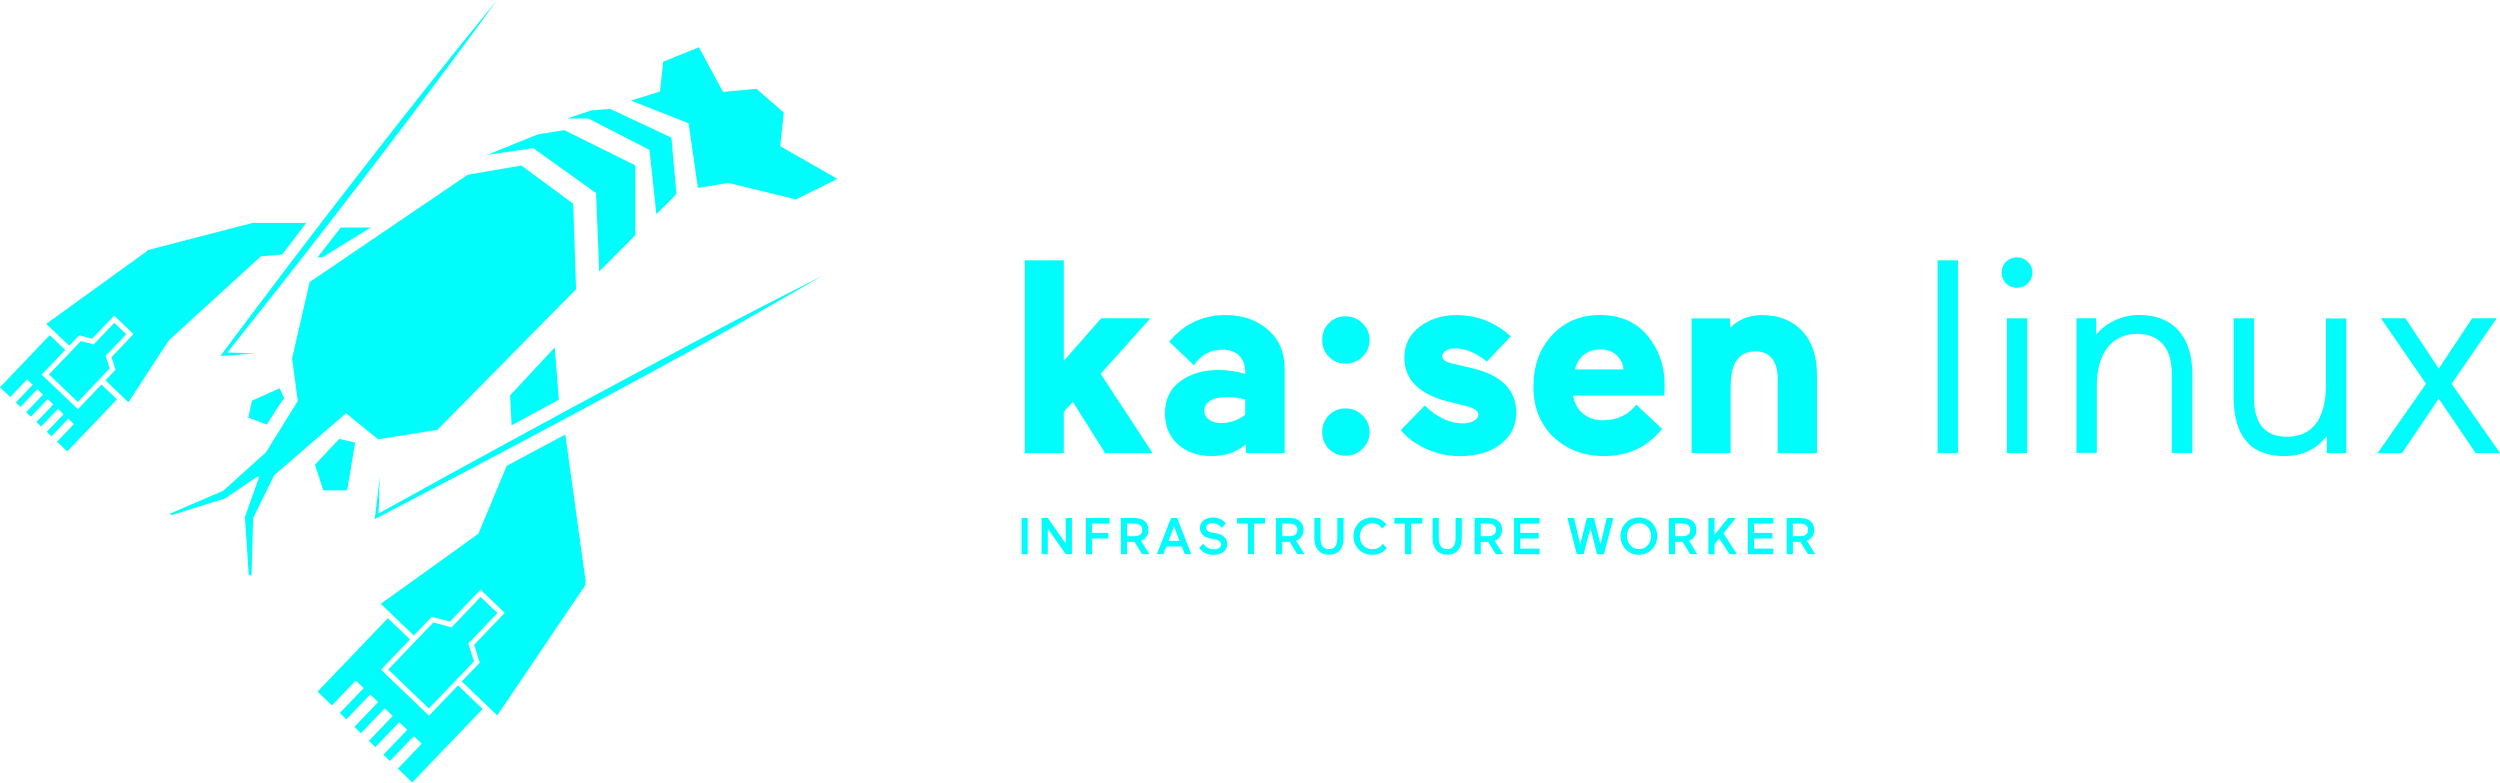
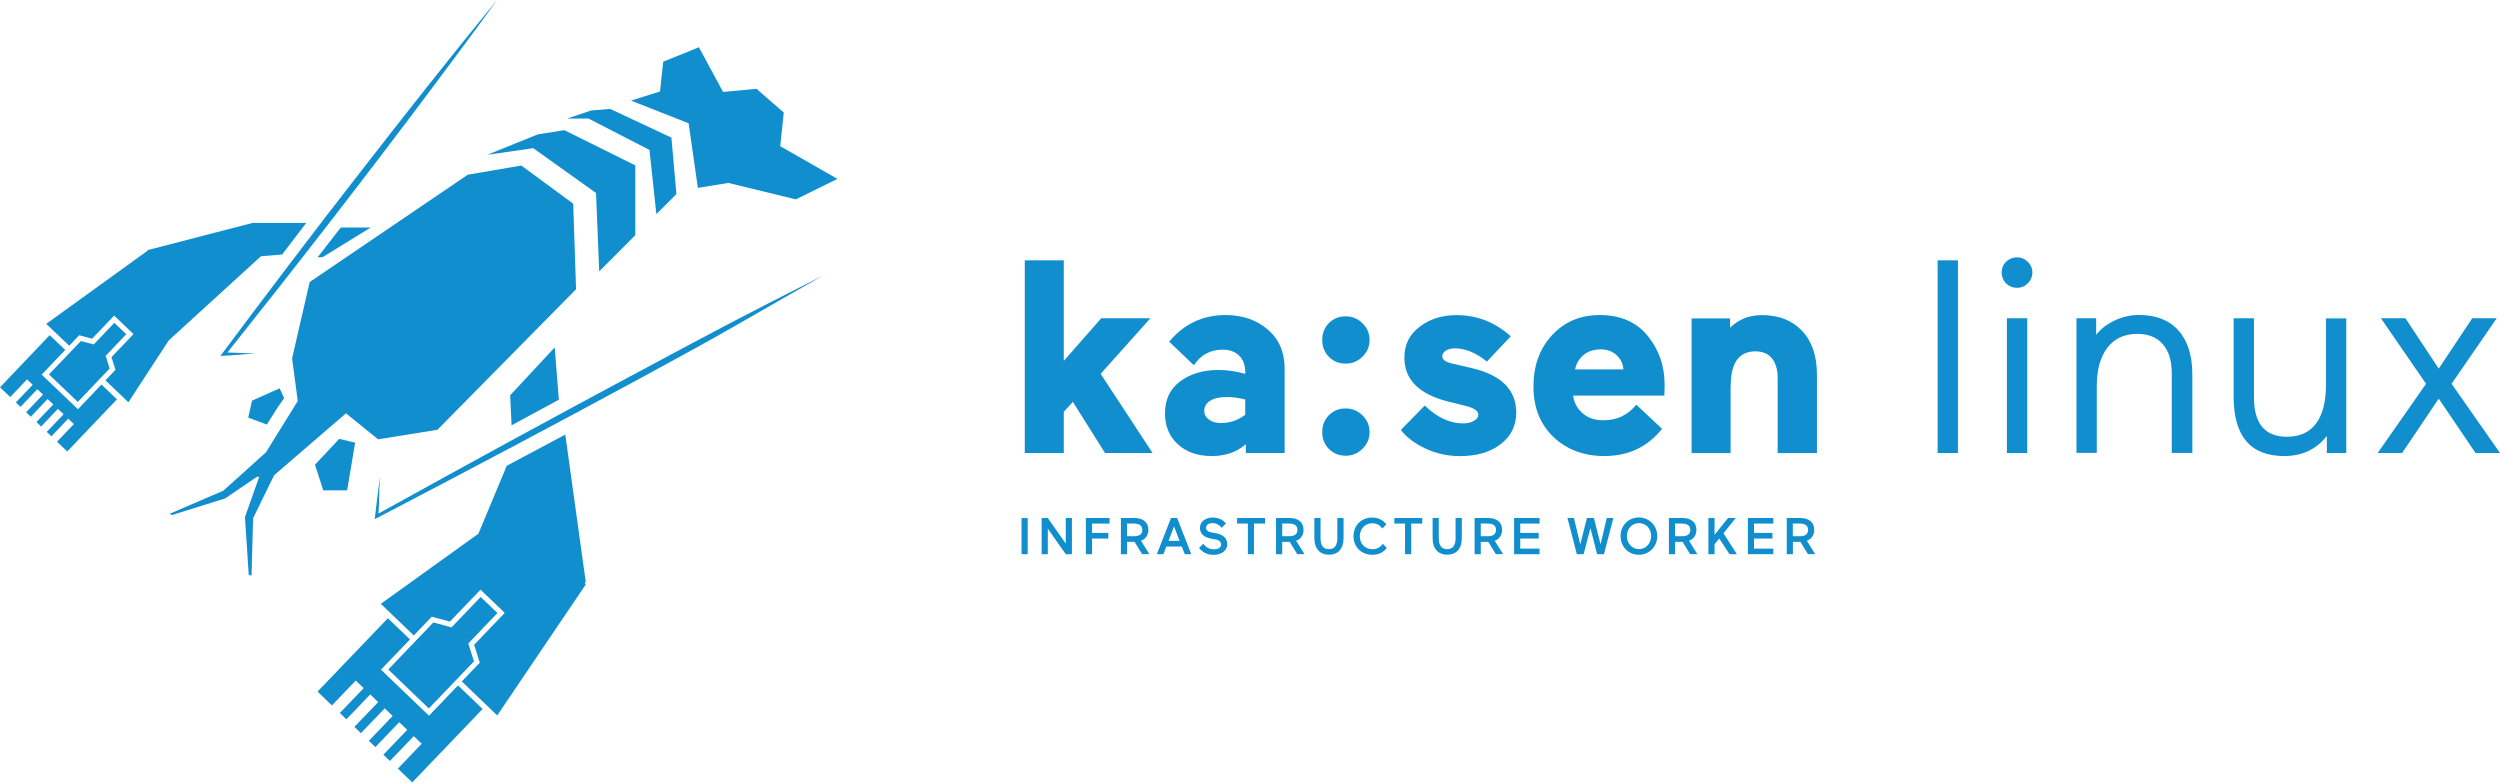
<svg xmlns="http://www.w3.org/2000/svg" id="Calque_1" viewBox="0 0 369.15 115.53">
  <defs>
-     <style>.cls-1{fill:#00fcfb;stroke-width:0px;}</style>
+     <style>.cls-1{fill:#118ece;stroke-width:0px;}</style>
  </defs>
  <polygon class="cls-1" points="157.08 66.89 151.32 66.89 151.32 38.44 157.08 38.44 157.08 53.29 162.6 47 169.86 47 162.52 55.2 170.19 66.89 163.17 66.89 158.42 59.34 157.08 60.8 157.08 66.89" />
  <path class="cls-1" d="M177.82,60.68c0,.51.23.94.69,1.28.46.34,1.06.51,1.79.51,1.3,0,2.49-.41,3.57-1.22v-2.27c-1.03-.24-1.92-.36-2.68-.36-1.06,0-1.88.18-2.48.54-.6.37-.89.88-.89,1.53M178.92,67.34c-2.08,0-3.76-.59-5.01-1.75-1.26-1.16-1.89-2.68-1.89-4.55,0-2.06.76-3.64,2.27-4.75,1.52-1.11,3.38-1.66,5.6-1.66,1.3,0,2.62.19,3.98.57v-.33c0-.97-.3-1.76-.89-2.35-.59-.59-1.41-.89-2.43-.89-1.84,0-3.26.77-4.26,2.31l-3.65-3.49c2.19-2.62,4.97-3.93,8.32-3.93,2.49,0,4.57.71,6.25,2.15,1.65,1.41,2.48,3.34,2.48,5.8v12.42h-5.73v-1.3c-1.33,1.16-3,1.75-5.03,1.75" />
  <path class="cls-1" d="M196.21,66.28c-.65-.68-.97-1.5-.97-2.48s.32-1.8.97-2.48c.68-.68,1.5-1.01,2.48-1.01s1.8.34,2.48,1.01c.7.68,1.06,1.5,1.06,2.48s-.35,1.8-1.06,2.48c-.68.68-1.5,1.01-2.48,1.01s-1.8-.34-2.48-1.01M196.21,52.68c-.65-.68-.97-1.5-.97-2.48s.32-1.8.97-2.48c.68-.68,1.5-1.01,2.48-1.01s1.8.34,2.48,1.01c.7.68,1.06,1.5,1.06,2.48s-.35,1.8-1.06,2.48c-.68.68-1.5,1.01-2.48,1.01s-1.8-.34-2.48-1.01" />
  <path class="cls-1" d="M216.5,59.95l-2.64-.65c-4.33-1.08-6.49-3.25-6.49-6.49,0-1.9.74-3.41,2.23-4.54,1.49-1.16,3.32-1.74,5.48-1.74,3,0,5.67,1.04,8,3.13l-3.53,3.73c-1.6-1.3-3.17-1.95-4.71-1.95-.57,0-1.02.12-1.36.34-.34.23-.51.51-.51.83,0,.49.47.84,1.42,1.06l2.96.69c4.36,1.03,6.54,3.22,6.54,6.58,0,1.9-.76,3.44-2.27,4.62-1.52,1.19-3.53,1.79-6.05,1.79-1.79,0-3.47-.37-5.05-1.1-1.58-.73-2.81-1.65-3.67-2.76l3.53-3.61c1.81,1.76,3.71,2.64,5.68,2.64.6,0,1.12-.12,1.56-.37.45-.24.67-.55.67-.93,0-.54-.6-.96-1.79-1.26" />
  <path class="cls-1" d="M236.35,51.59c-1,0-1.84.27-2.5.81-.66.54-1.09,1.26-1.28,2.15h7.14c-.05-.84-.39-1.54-1.01-2.11-.62-.57-1.41-.85-2.35-.85M245.8,56.7l-.04,1.71h-13.48c.16,1.08.64,1.96,1.44,2.64.8.68,1.81,1.01,3.02,1.01,2.03,0,3.65-.77,4.87-2.31l3.81,3.57c-2.14,2.68-4.98,4.02-8.52,4.02-3,0-5.51-.93-7.51-2.8-1.98-1.9-2.96-4.38-2.96-7.47s.91-5.57,2.72-7.55c1.84-2,4.19-3,7.06-3,3.03,0,5.39,1.01,7.06,3.04,1.68,2.06,2.52,4.44,2.52,7.14" />
  <path class="cls-1" d="M255.54,56.95v9.95h-5.76v-19.89h5.68v1.38c1.27-1.25,2.84-1.86,4.71-1.86,2.49,0,4.46.78,5.93,2.33,1.46,1.55,2.19,3.71,2.19,6.47v11.57h-5.8v-11.12c0-1.19-.28-2.13-.83-2.84-.55-.7-1.37-1.06-2.45-1.06-2.44,0-3.65,1.7-3.65,5.07" />
  <rect class="cls-1" x="286.11" y="38.44" width="3" height="28.45" />
  <path class="cls-1" d="M299.34,66.89h-3v-19.89h3v19.89ZM296.21,41.85c-.43-.46-.65-1-.65-1.62s.22-1.15.65-1.58c.46-.43,1-.65,1.62-.65s1.15.22,1.58.65c.46.43.69.96.69,1.58s-.23,1.16-.69,1.62c-.43.43-.96.65-1.58.65s-1.16-.22-1.62-.65" />
  <path class="cls-1" d="M306.6,47h2.92v2.43c.68-.87,1.59-1.57,2.74-2.11,1.15-.54,2.33-.81,3.55-.81,2.54,0,4.5.76,5.86,2.29,1.37,1.53,2.05,3.7,2.05,6.51v11.57h-3.04v-11.81c0-1.84-.45-3.26-1.34-4.27-.89-1-2.14-1.5-3.73-1.5-1.92,0-3.4.69-4.44,2.05-1.04,1.37-1.56,3.26-1.56,5.66v9.86h-3v-19.89Z" />
  <path class="cls-1" d="M346.46,66.89h-2.88v-2.52c-1.54,1.98-3.64,2.97-6.29,2.97-4.98,0-7.47-2.93-7.47-8.77v-11.57h3v11.69c0,3.87,1.62,5.8,4.87,5.8,1.9,0,3.33-.65,4.3-1.96.97-1.31,1.46-3.2,1.46-5.66v-9.86h3v19.89Z" />
  <polygon class="cls-1" points="365.05 47 360.1 54.43 355.19 47 351.57 47 358.23 56.67 351.09 66.89 354.7 66.89 360.1 58.86 365.54 66.89 369.15 66.89 362 56.67 368.66 47 365.05 47" />
  <rect class="cls-1" x="150.84" y="76.49" width=".91" height="5.34" />
  <polygon class="cls-1" points="154.72 78.07 154.72 81.83 153.81 81.83 153.81 76.49 154.72 76.49 157.37 80.27 157.37 76.49 158.28 76.49 158.28 81.83 157.37 81.83 154.72 78.07" />
  <polygon class="cls-1" points="160.34 81.83 160.34 76.49 163.84 76.49 163.84 77.31 161.25 77.31 161.25 78.69 163.66 78.69 163.66 79.52 161.25 79.52 161.25 81.83 160.34 81.83" />
  <path class="cls-1" d="M166.42,77.31v1.87h1.01c.76,0,1.24-.25,1.24-.94,0-.65-.47-.93-1.24-.93h-1.01ZM167.52,80.01h-1.1v1.82h-.91v-5.34h2.03c1.24,0,2.03.63,2.03,1.74,0,.79-.4,1.36-1.09,1.62l1.23,1.97h-1.07l-1.12-1.82Z" />
  <path class="cls-1" d="M172.55,79.86h1.62l-.81-2.13-.81,2.13ZM175.9,81.83h-.95l-.45-1.13h-2.28l-.44,1.13h-.96l2.09-5.34h.91l2.08,5.34Z" />
  <path class="cls-1" d="M178.78,79.52c-1-.18-1.6-.71-1.6-1.58,0-.94.87-1.52,1.88-1.52.94,0,1.55.4,1.97.85l-.63.67c-.3-.36-.72-.7-1.38-.7s-.93.36-.93.68c0,.37.24.62.88.72l.53.09c1.17.19,1.71.79,1.71,1.65s-.75,1.55-2.04,1.55c-.99,0-1.68-.46-2.12-1.02l.62-.62c.33.43.77.82,1.62.82.68,0,1.01-.31,1.01-.71,0-.35-.22-.65-.88-.76l-.65-.11Z" />
  <polygon class="cls-1" points="186.79 76.49 186.79 77.31 185.16 77.31 185.16 81.83 184.26 81.83 184.26 77.31 182.67 77.31 182.67 76.49 186.79 76.49" />
  <path class="cls-1" d="M189.33,77.31v1.87h1.01c.76,0,1.24-.25,1.24-.94,0-.65-.47-.93-1.24-.93h-1.01ZM190.43,80.01h-1.1v1.82h-.91v-5.34h2.03c1.24,0,2.03.63,2.03,1.74,0,.79-.4,1.36-1.09,1.62l1.23,1.97h-1.07l-1.12-1.82Z" />
  <path class="cls-1" d="M197.48,76.49h.91v2.97c0,1.63-.87,2.45-2.15,2.45s-2.16-.82-2.16-2.45v-2.97h.91v2.98c0,.98.34,1.62,1.24,1.62s1.24-.64,1.24-1.63v-2.97Z" />
  <path class="cls-1" d="M204.78,80.91c-.47.59-1.12,1.01-2.13,1.01-1.6,0-2.79-1.11-2.79-2.74s1.19-2.76,2.76-2.76c.94,0,1.63.4,2.08,1.01l-.59.61c-.31-.45-.78-.78-1.48-.78-1.05,0-1.84.81-1.84,1.93s.79,1.91,1.87,1.91c.68,0,1.17-.31,1.54-.8l.57.62Z" />
  <polygon class="cls-1" points="210.01 76.49 210.01 77.31 208.38 77.31 208.38 81.83 207.47 81.83 207.47 77.31 205.89 77.31 205.89 76.49 210.01 76.49" />
  <path class="cls-1" d="M214.94,76.49h.91v2.97c0,1.63-.87,2.45-2.15,2.45s-2.16-.82-2.16-2.45v-2.97h.91v2.98c0,.98.34,1.62,1.24,1.62s1.24-.64,1.24-1.63v-2.97Z" />
  <path class="cls-1" d="M218.65,77.31v1.87h1.01c.76,0,1.24-.25,1.24-.94,0-.65-.47-.93-1.24-.93h-1.01ZM219.75,80.01h-1.1v1.82h-.91v-5.34h2.03c1.24,0,2.03.63,2.03,1.74,0,.79-.4,1.36-1.09,1.62l1.23,1.97h-1.07l-1.12-1.82Z" />
  <polygon class="cls-1" points="223.57 76.49 227.33 76.49 227.33 77.31 224.48 77.31 224.48 78.69 227.2 78.69 227.2 79.52 224.48 79.52 224.48 81.01 227.33 81.01 227.33 81.83 223.57 81.83 223.57 76.49" />
  <polygon class="cls-1" points="237.25 76.49 238.23 76.49 236.84 81.83 235.83 81.83 234.84 77.97 233.84 81.83 232.84 81.83 231.45 76.49 232.41 76.49 233.34 80.39 234.32 76.49 235.36 76.49 236.34 80.39 237.25 76.49" />
  <path class="cls-1" d="M242.02,81.08c1.03,0,1.78-.83,1.78-1.93s-.75-1.91-1.78-1.91-1.8.84-1.8,1.91.75,1.93,1.8,1.93M241.99,76.41c1.53,0,2.72,1.2,2.72,2.75s-1.19,2.76-2.72,2.76-2.7-1.19-2.7-2.76,1.17-2.75,2.7-2.75" />
  <path class="cls-1" d="M247.34,77.31v1.87h1.01c.76,0,1.24-.25,1.24-.94,0-.65-.47-.93-1.24-.93h-1.01ZM248.44,80.01h-1.1v1.82h-.91v-5.34h2.03c1.24,0,2.03.63,2.03,1.74,0,.79-.4,1.36-1.09,1.62l1.23,1.97h-1.07l-1.12-1.82Z" />
  <polygon class="cls-1" points="252.26 76.49 253.17 76.49 253.17 78.97 255.16 76.49 256.29 76.49 254.49 78.75 256.47 81.83 255.38 81.83 253.86 79.51 253.17 80.36 253.17 81.83 252.26 81.83 252.26 76.49" />
  <polygon class="cls-1" points="258.09 76.49 261.85 76.49 261.85 77.31 259 77.31 259 78.69 261.72 78.69 261.72 79.52 259 79.52 259 81.01 261.85 81.01 261.85 81.83 258.09 81.83 258.09 76.49" />
  <path class="cls-1" d="M264.73,77.31v1.87h1.01c.76,0,1.24-.25,1.24-.94,0-.65-.47-.93-1.24-.93h-1.01ZM265.84,80.01h-1.1v1.82h-.91v-5.34h2.03c1.24,0,2.03.63,2.03,1.74,0,.79-.4,1.36-1.09,1.62l1.23,1.97h-1.07l-1.12-1.82Z" />
  <polygon class="cls-1" points="103.05 27.74 107.54 27.01 117.52 29.44 123.65 26.41 115.21 21.59 115.73 16.62 111.7 13.11 106.77 13.58 103.2 6.98 97.93 9.11 97.46 13.51 93.17 14.85 101.68 18.21 103.05 27.74" />
  <polygon class="cls-1" points="51.26 72.4 52.44 65.36 50.09 64.81 46.51 68.61 47.73 72.4 51.26 72.4" />
  <polygon class="cls-1" points="36.66 61.67 39.4 62.69 40.99 60.17 41.96 58.79 41.29 57.34 37.21 59.16 36.66 61.67" />
  <polygon class="cls-1" points="55.83 64.87 64.59 63.46 85.06 42.71 84.64 30.08 76.98 24.44 69.07 25.8 45.73 41.64 43.13 52.92 43.97 59.21 39.27 66.79 32.97 72.46 25.06 75.86 25.39 76.05 33.24 73.6 37.92 70.42 38.28 70.39 36.17 76.35 36.73 84.87 37.14 85 37.37 76.52 40.48 70.17 51.09 61.03 55.83 64.87" />
  <polygon class="cls-1" points="78.74 21.88 88.01 28.5 88.48 40.07 93.81 34.73 93.81 24.42 83.33 19.22 79.42 19.84 71.94 22.86 78.74 21.88" />
  <polygon class="cls-1" points="95.9 22.14 96.92 31.62 99.88 28.66 99.14 20.32 90.09 16.08 87.31 16.31 83.76 17.5 86.89 17.5 95.9 22.14" />
  <path class="cls-1" d="M37.69,52.21c-2.14-.11-2.29-.1-4.11-.16h0c10.19-12.78,20.21-25.69,30.01-38.77C66.9,8.88,70.18,4.46,73.4,0c-6.99,8.5-13.79,17.16-20.54,25.85-6.87,8.82-13.62,17.74-20.31,26.7,2.49-.09,2.64-.22,5.14-.34" />
  <polygon class="cls-1" points="47.65 37.96 54.74 33.6 50.31 33.6 46.89 38 47.65 37.96" />
  <path class="cls-1" d="M75.54,62.8c2.36-1.29,4.68-2.54,6.98-3.78l-.61-7.72-6.58,7.07.21,4.44Z" />
  <path class="cls-1" d="M55.88,75.84h0c.17-2.52.06-2.72.23-5.51-.41,3.07-.39,3.26-.78,6.33l.4-.21c13.05-6.8,26.05-13.68,38.99-20.69,12.94-7,14.02-7.8,26.81-15.08-13.12,6.66-14.29,7.3-27.26,14.24-12.85,6.86-25.64,13.85-38.38,20.91" />
  <polygon class="cls-1" points="66.67 92.64 63.99 91.91 57.33 98.86 63.32 104.61 69.98 97.66 69.15 95.01 73.45 90.52 70.97 88.15 66.67 92.64" />
  <polygon class="cls-1" points="86.49 85.92 83.47 64.17 74.83 68.77 70.64 78.81 56.23 89.16 61.1 93.83 63.44 91.39 63.75 91.06 64.19 91.18 66.43 91.78 70.43 87.62 70.95 87.07 71.5 87.6 73.98 89.97 74.53 90.5 74 91.05 70.01 95.21 70.71 97.43 70.85 97.86 70.53 98.18 68.19 100.62 73.42 105.64 86.49 86.31 86.34 86.09 86.49 85.92" />
  <polygon class="cls-1" points="46.89 102.12 49.01 104.16 52.53 100.49 53.7 101.61 50.18 105.28 51.15 106.21 54.67 102.54 55.84 103.67 52.33 107.33 53.29 108.26 56.81 104.59 57.98 105.72 54.47 109.39 55.43 110.31 58.95 106.64 60.13 107.77 56.61 111.44 57.58 112.36 61.09 108.7 62.27 109.82 58.75 113.49 60.87 115.53 71.26 104.69 67.85 101.42 67.63 101.21 63.87 105.13 63.35 105.68 62.8 105.16 56.8 99.41 56.26 98.88 56.78 98.33 60.54 94.42 57.27 91.29 46.89 102.12" />
  <polygon class="cls-1" points="0 57.19 1.51 58.63 3.99 56.02 4.83 56.82 2.34 59.42 3.03 60.08 5.51 57.47 6.35 58.27 3.86 60.87 4.55 61.53 7.03 58.92 7.87 59.72 5.38 62.32 6.07 62.98 8.55 60.37 9.39 61.17 6.9 63.77 7.59 64.43 10.07 61.82 10.91 62.62 8.42 65.22 9.93 66.66 17.27 58.97 14.98 56.78 12.04 59.87 11.51 60.43 10.96 59.9 6.7 55.84 6.15 55.32 6.68 54.77 9.63 51.67 7.34 49.49 0 57.19" />
  <polygon class="cls-1" points="37.27 32.92 21.77 36.94 21.77 36.94 21.77 36.94 21.79 37.02 6.83 47.82 10.22 51.05 11.38 49.83 11.7 49.5 12.13 49.62 13.6 50.01 16.33 47.15 16.85 46.6 17.4 47.12 19.16 48.8 19.71 49.33 19.19 49.88 16.46 52.74 16.92 54.18 17.05 54.61 16.74 54.94 15.57 56.16 18.96 59.4 24.92 50.26 38.53 37.84 41.66 37.58 45.22 32.92 37.27 32.92" />
  <polygon class="cls-1" points="13.84 50.86 11.94 50.36 7.23 55.29 11.49 59.35 16.19 54.41 15.6 52.54 18.64 49.35 16.88 47.67 13.84 50.86" />
</svg>
